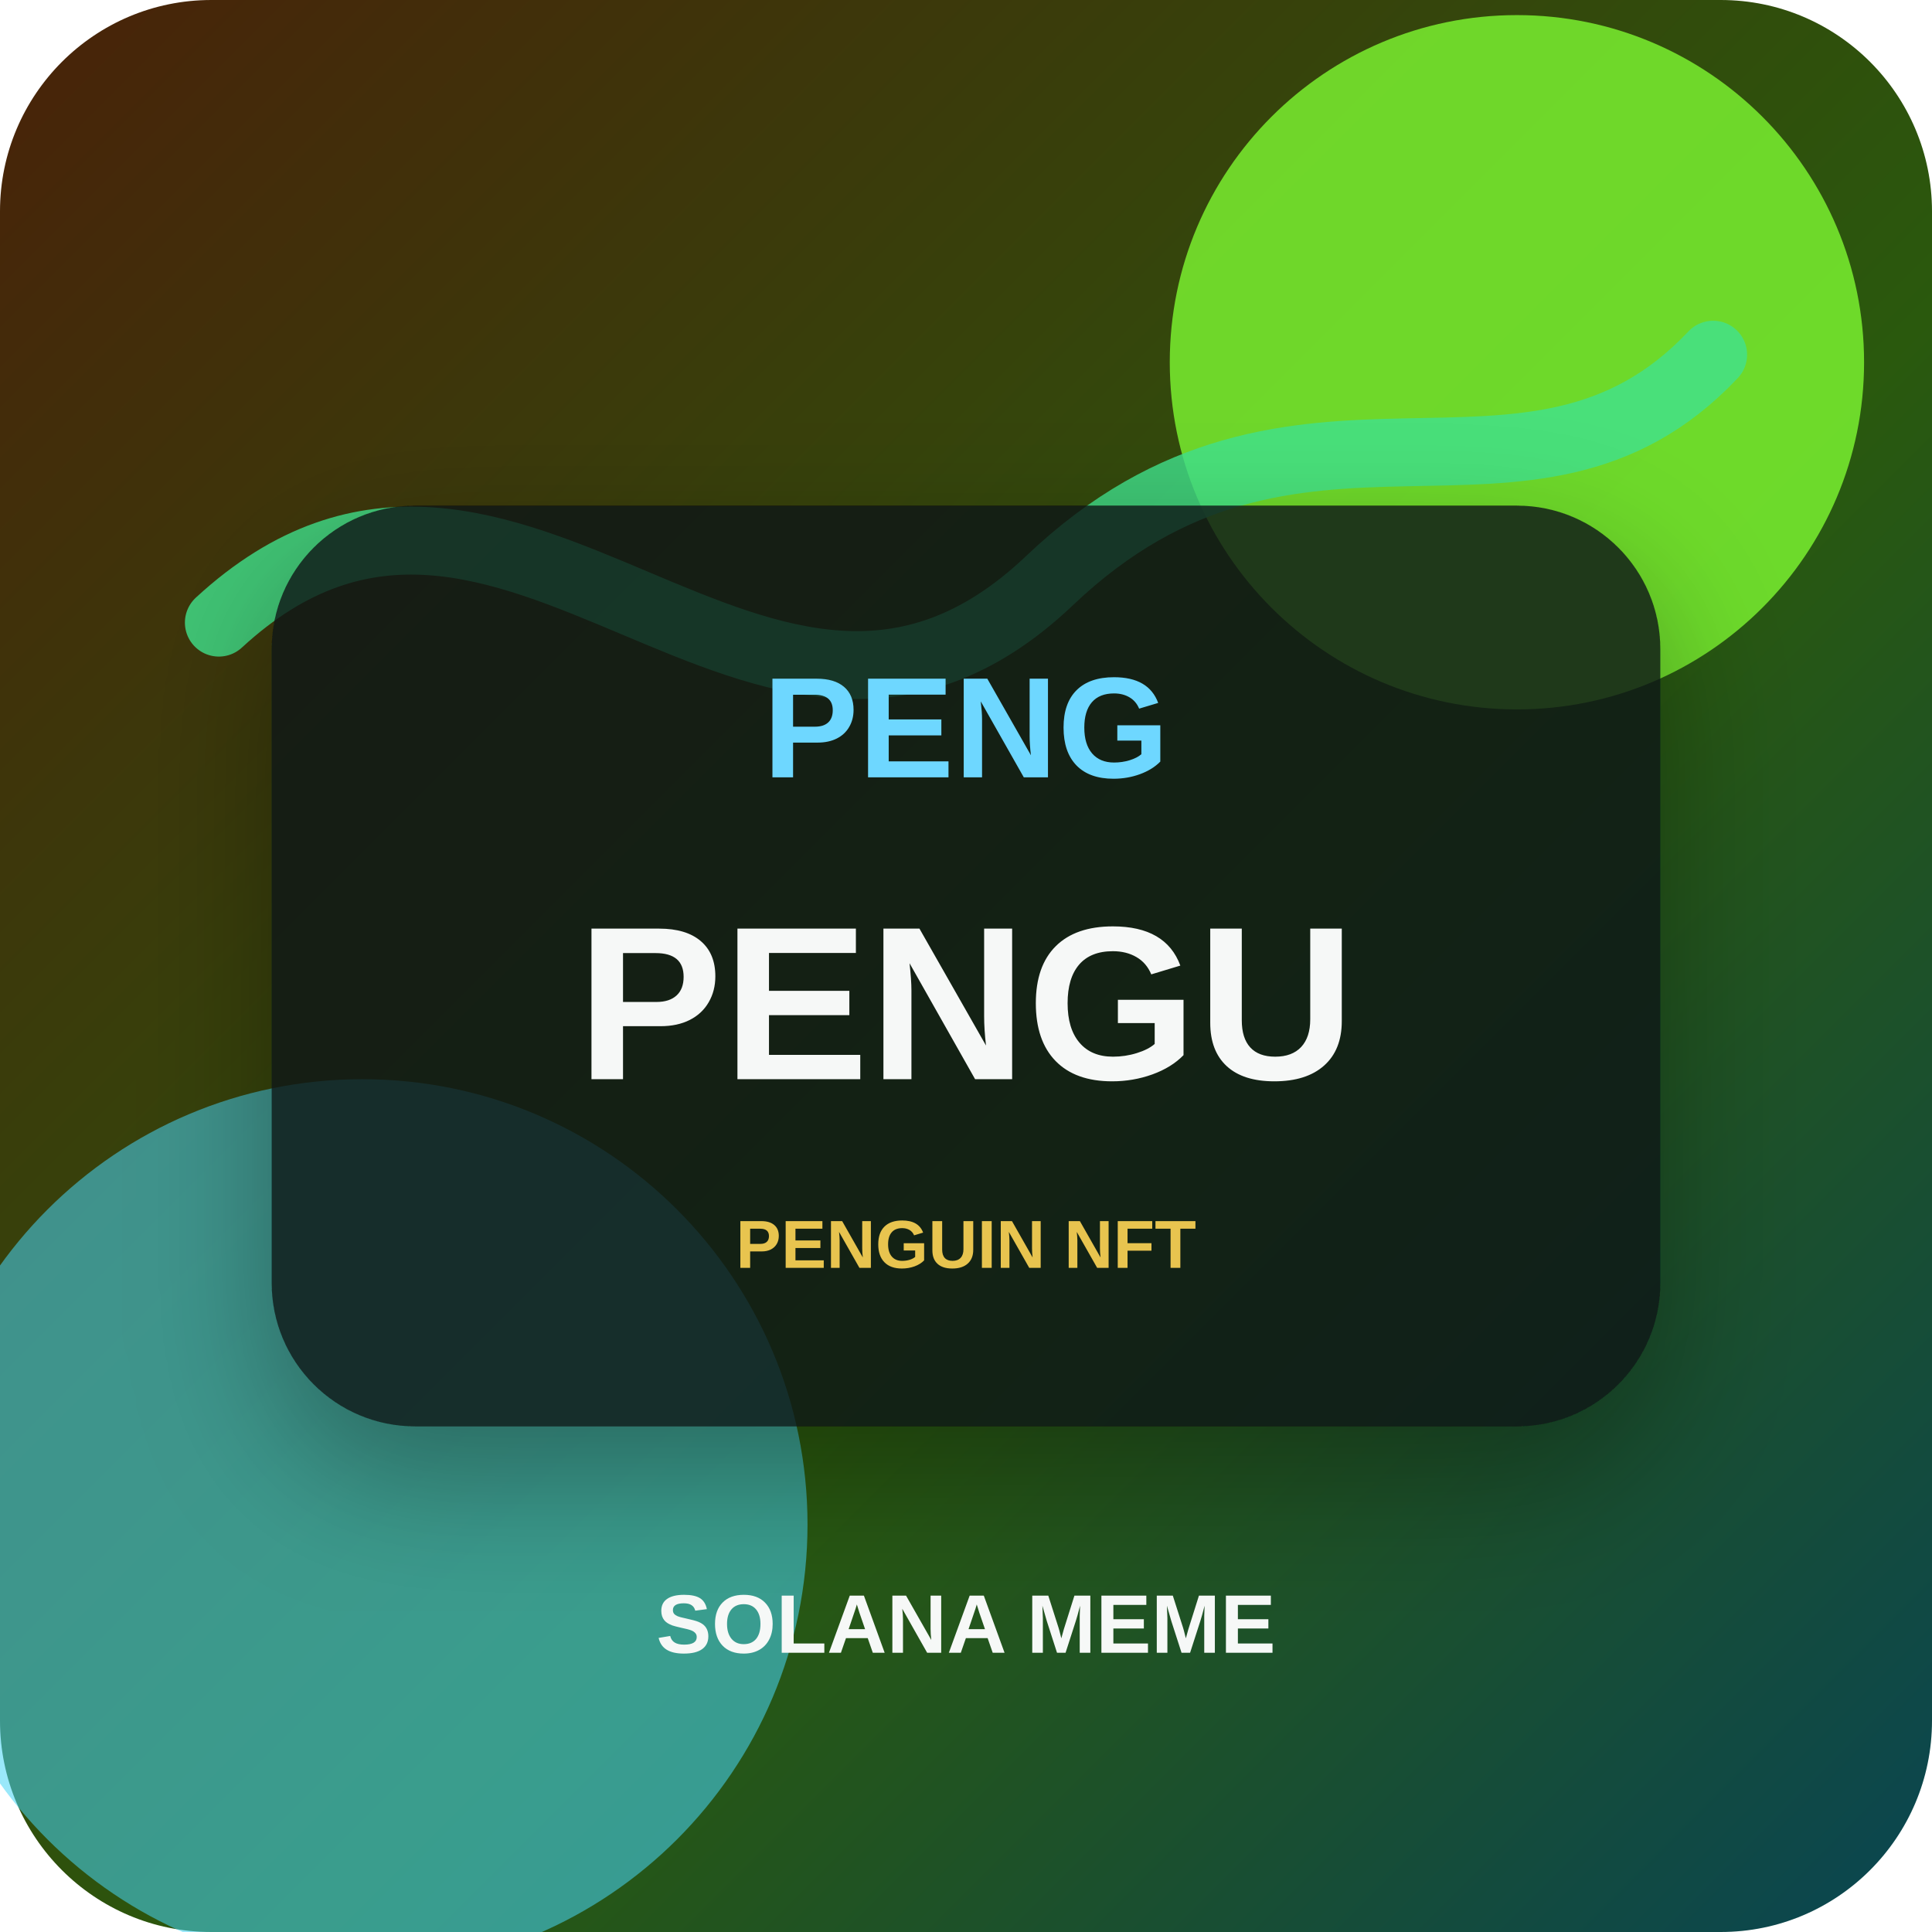
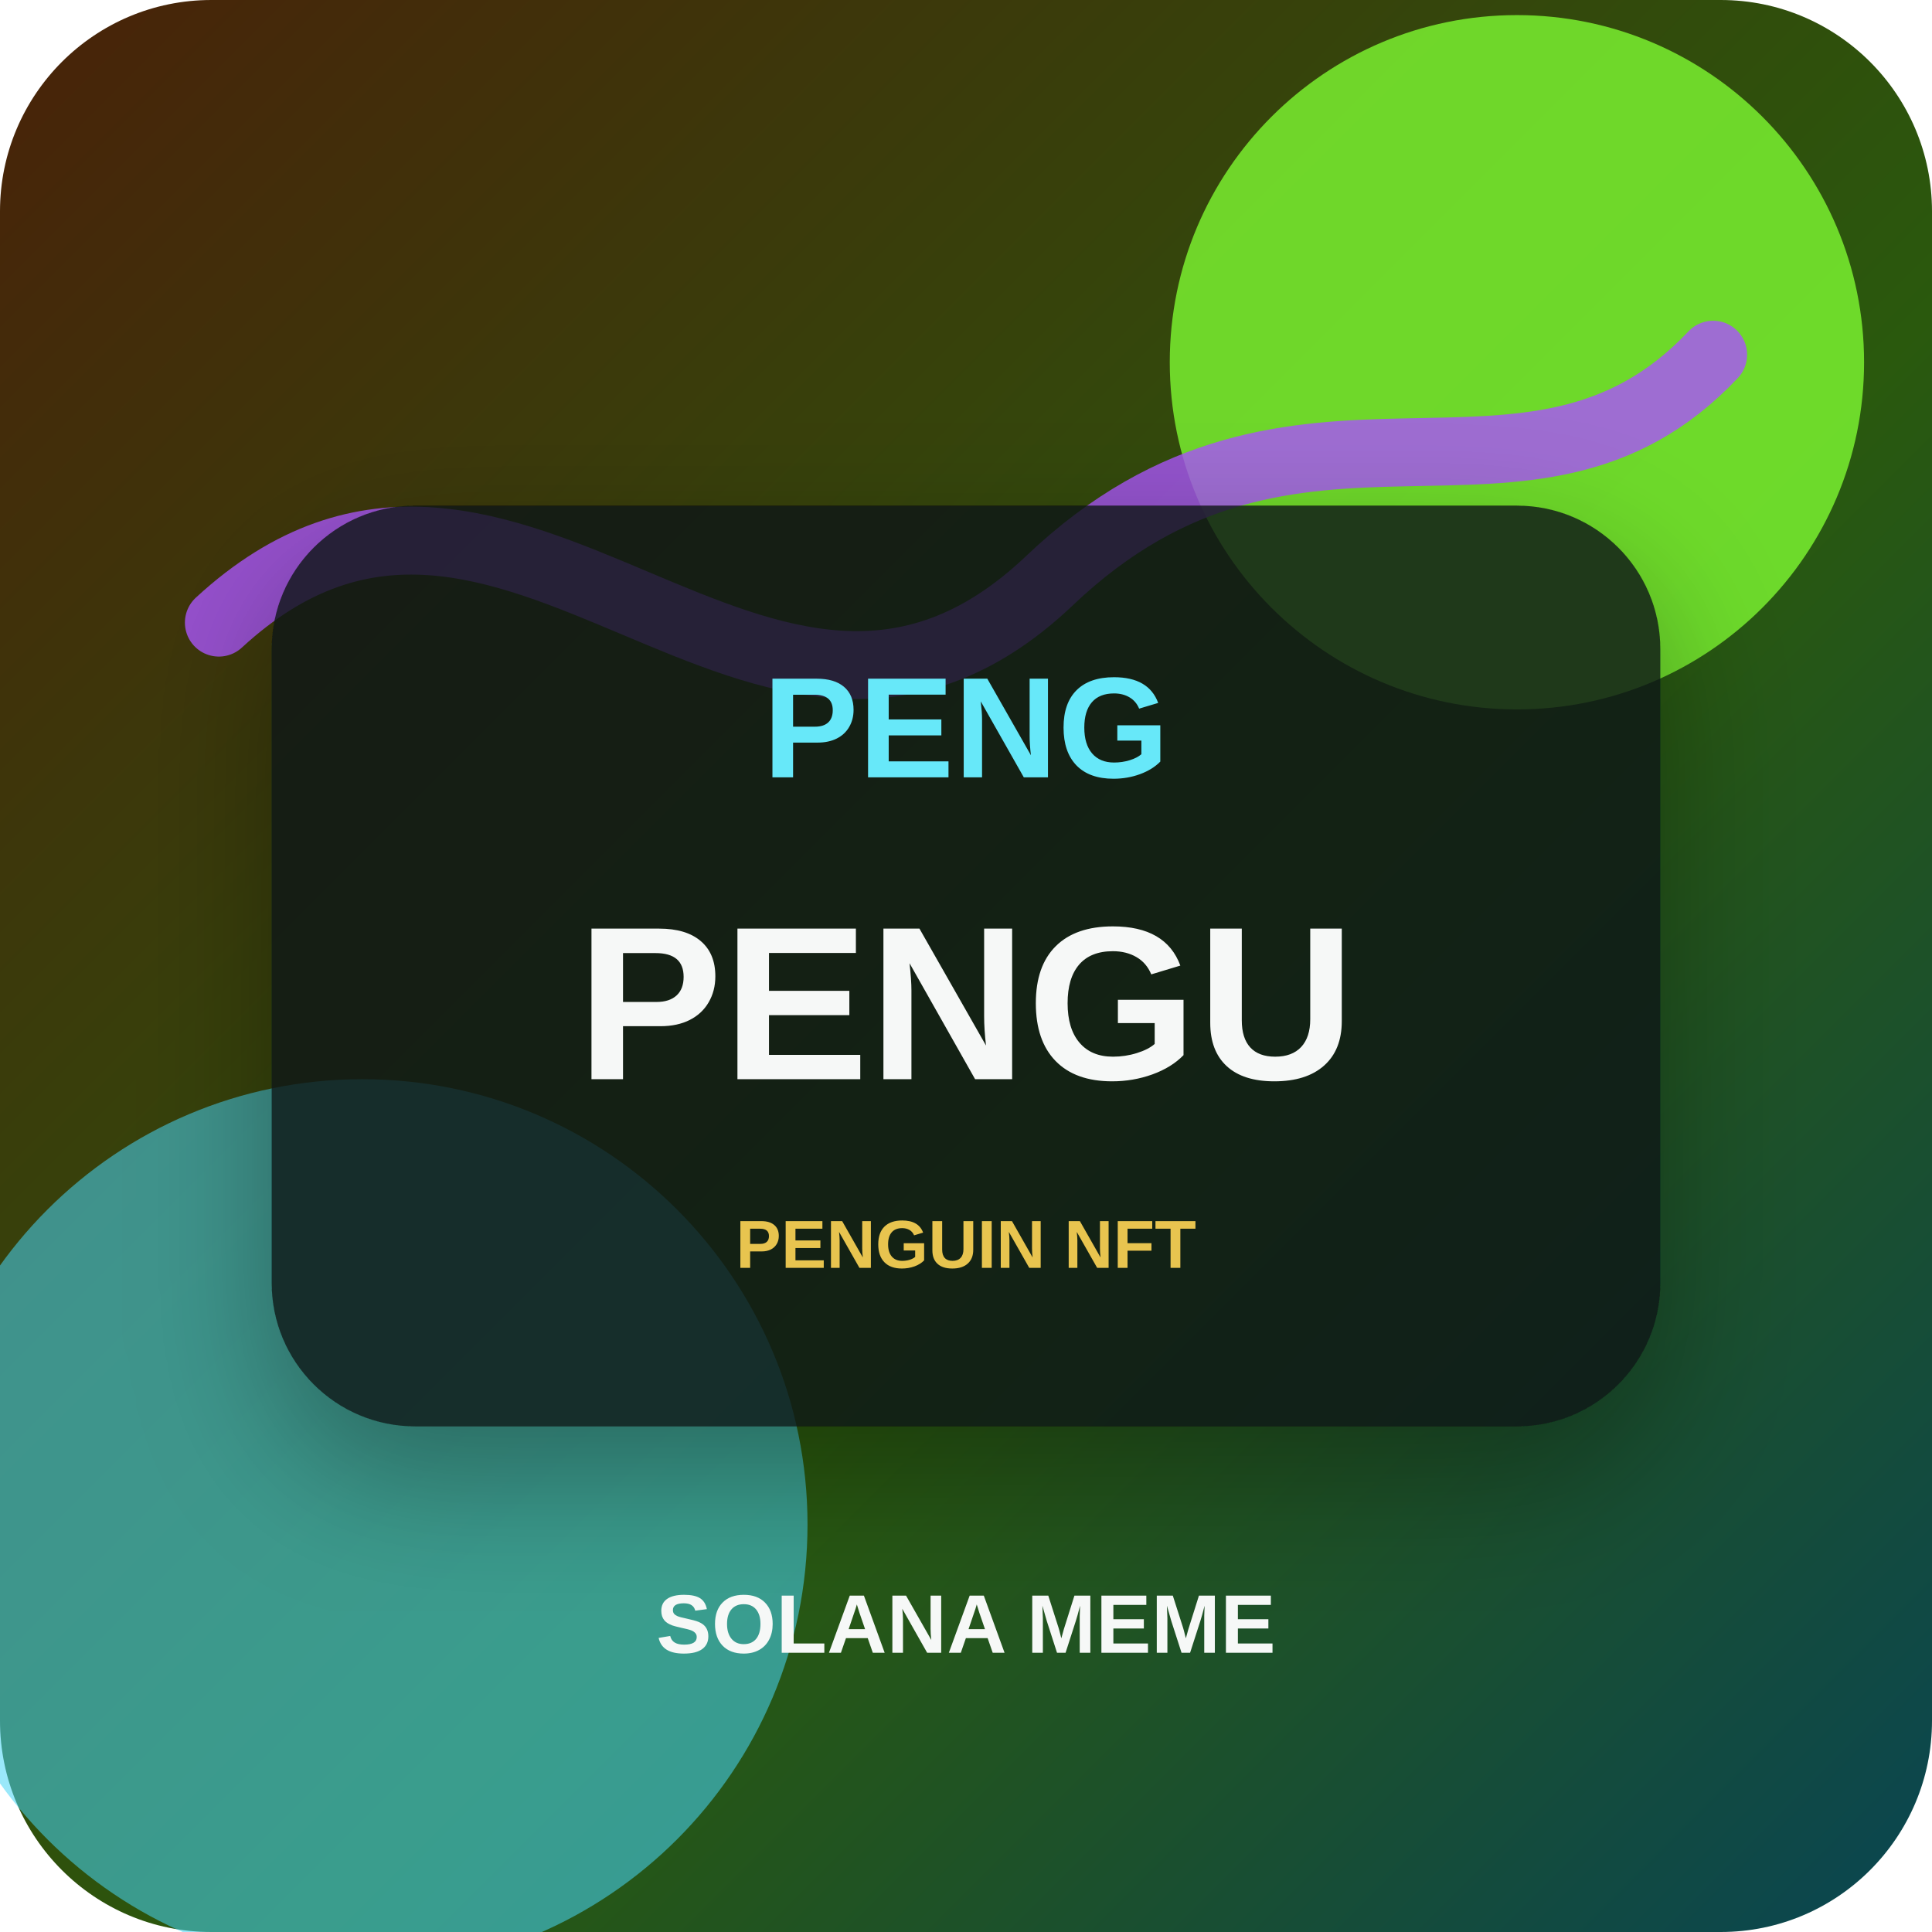
<svg xmlns="http://www.w3.org/2000/svg" viewBox="0 0 512 512" role="img" aria-label="Pudgy Penguins token art">
  <defs>
    <linearGradient id="bg" x1="0" y1="0" x2="1" y2="1">
      <stop offset="0" stop-color="hsl(23 78% 16%)" />
      <stop offset="0.58" stop-color="hsl(97 74% 20%)" />
      <stop offset="1" stop-color="hsl(191 80% 18%)" />
    </linearGradient>
    <filter id="shadow" x="-20%" y="-20%" width="140%" height="140%">
      <feDropShadow dx="0" dy="14" stdDeviation="18" flood-color="#000" flood-opacity=".38" />
    </filter>
  </defs>
  <rect width="512" height="512" rx="56" fill="url(#bg)" />
  <circle cx="402" cy="96" r="92" fill="hsl(97 92% 58%)" opacity=".82" />
  <circle cx="96" cy="404" r="118" fill="hsl(191 90% 62%)" opacity=".55" />
-   <path d="M58 165 C135 94 202 226 278 154 C344 91 405 146 454 94" fill="none" stroke="#41e28b" stroke-width="18" stroke-linecap="round" opacity=".82" />
+   <path d="M58 165 C135 94 202 226 278 154 C344 91 405 146 454 94" fill="none" stroke="#a855f7" stroke-width="18" stroke-linecap="round" opacity=".82" />
  <rect x="72" y="134" width="368" height="244" rx="38" fill="#0f1412" opacity=".82" filter="url(#shadow)" />
-   <text x="256" y="206" text-anchor="middle" font-family="Arial, Helvetica, sans-serif" font-size="38" font-weight="900" fill="#6ed7ff">PENG</text>
+   <text x="256" y="206" text-anchor="middle" font-family="Arial, Helvetica, sans-serif" font-size="38" font-weight="900" fill="#67e8f9">PENG</text>
  <text x="256" y="286" text-anchor="middle" font-family="Arial, Helvetica, sans-serif" font-size="58" font-weight="900" fill="#f6f8f7">PENGU</text>
  <text x="256" y="336" text-anchor="middle" font-family="Arial, Helvetica, sans-serif" font-size="18" font-weight="800" fill="#e8c44f">PENGUIN NFT</text>
  <text x="256" y="438" text-anchor="middle" font-family="Arial, Helvetica, sans-serif" font-size="22" font-weight="900" fill="#f6f8f7">SOLANA MEME</text>
</svg>
